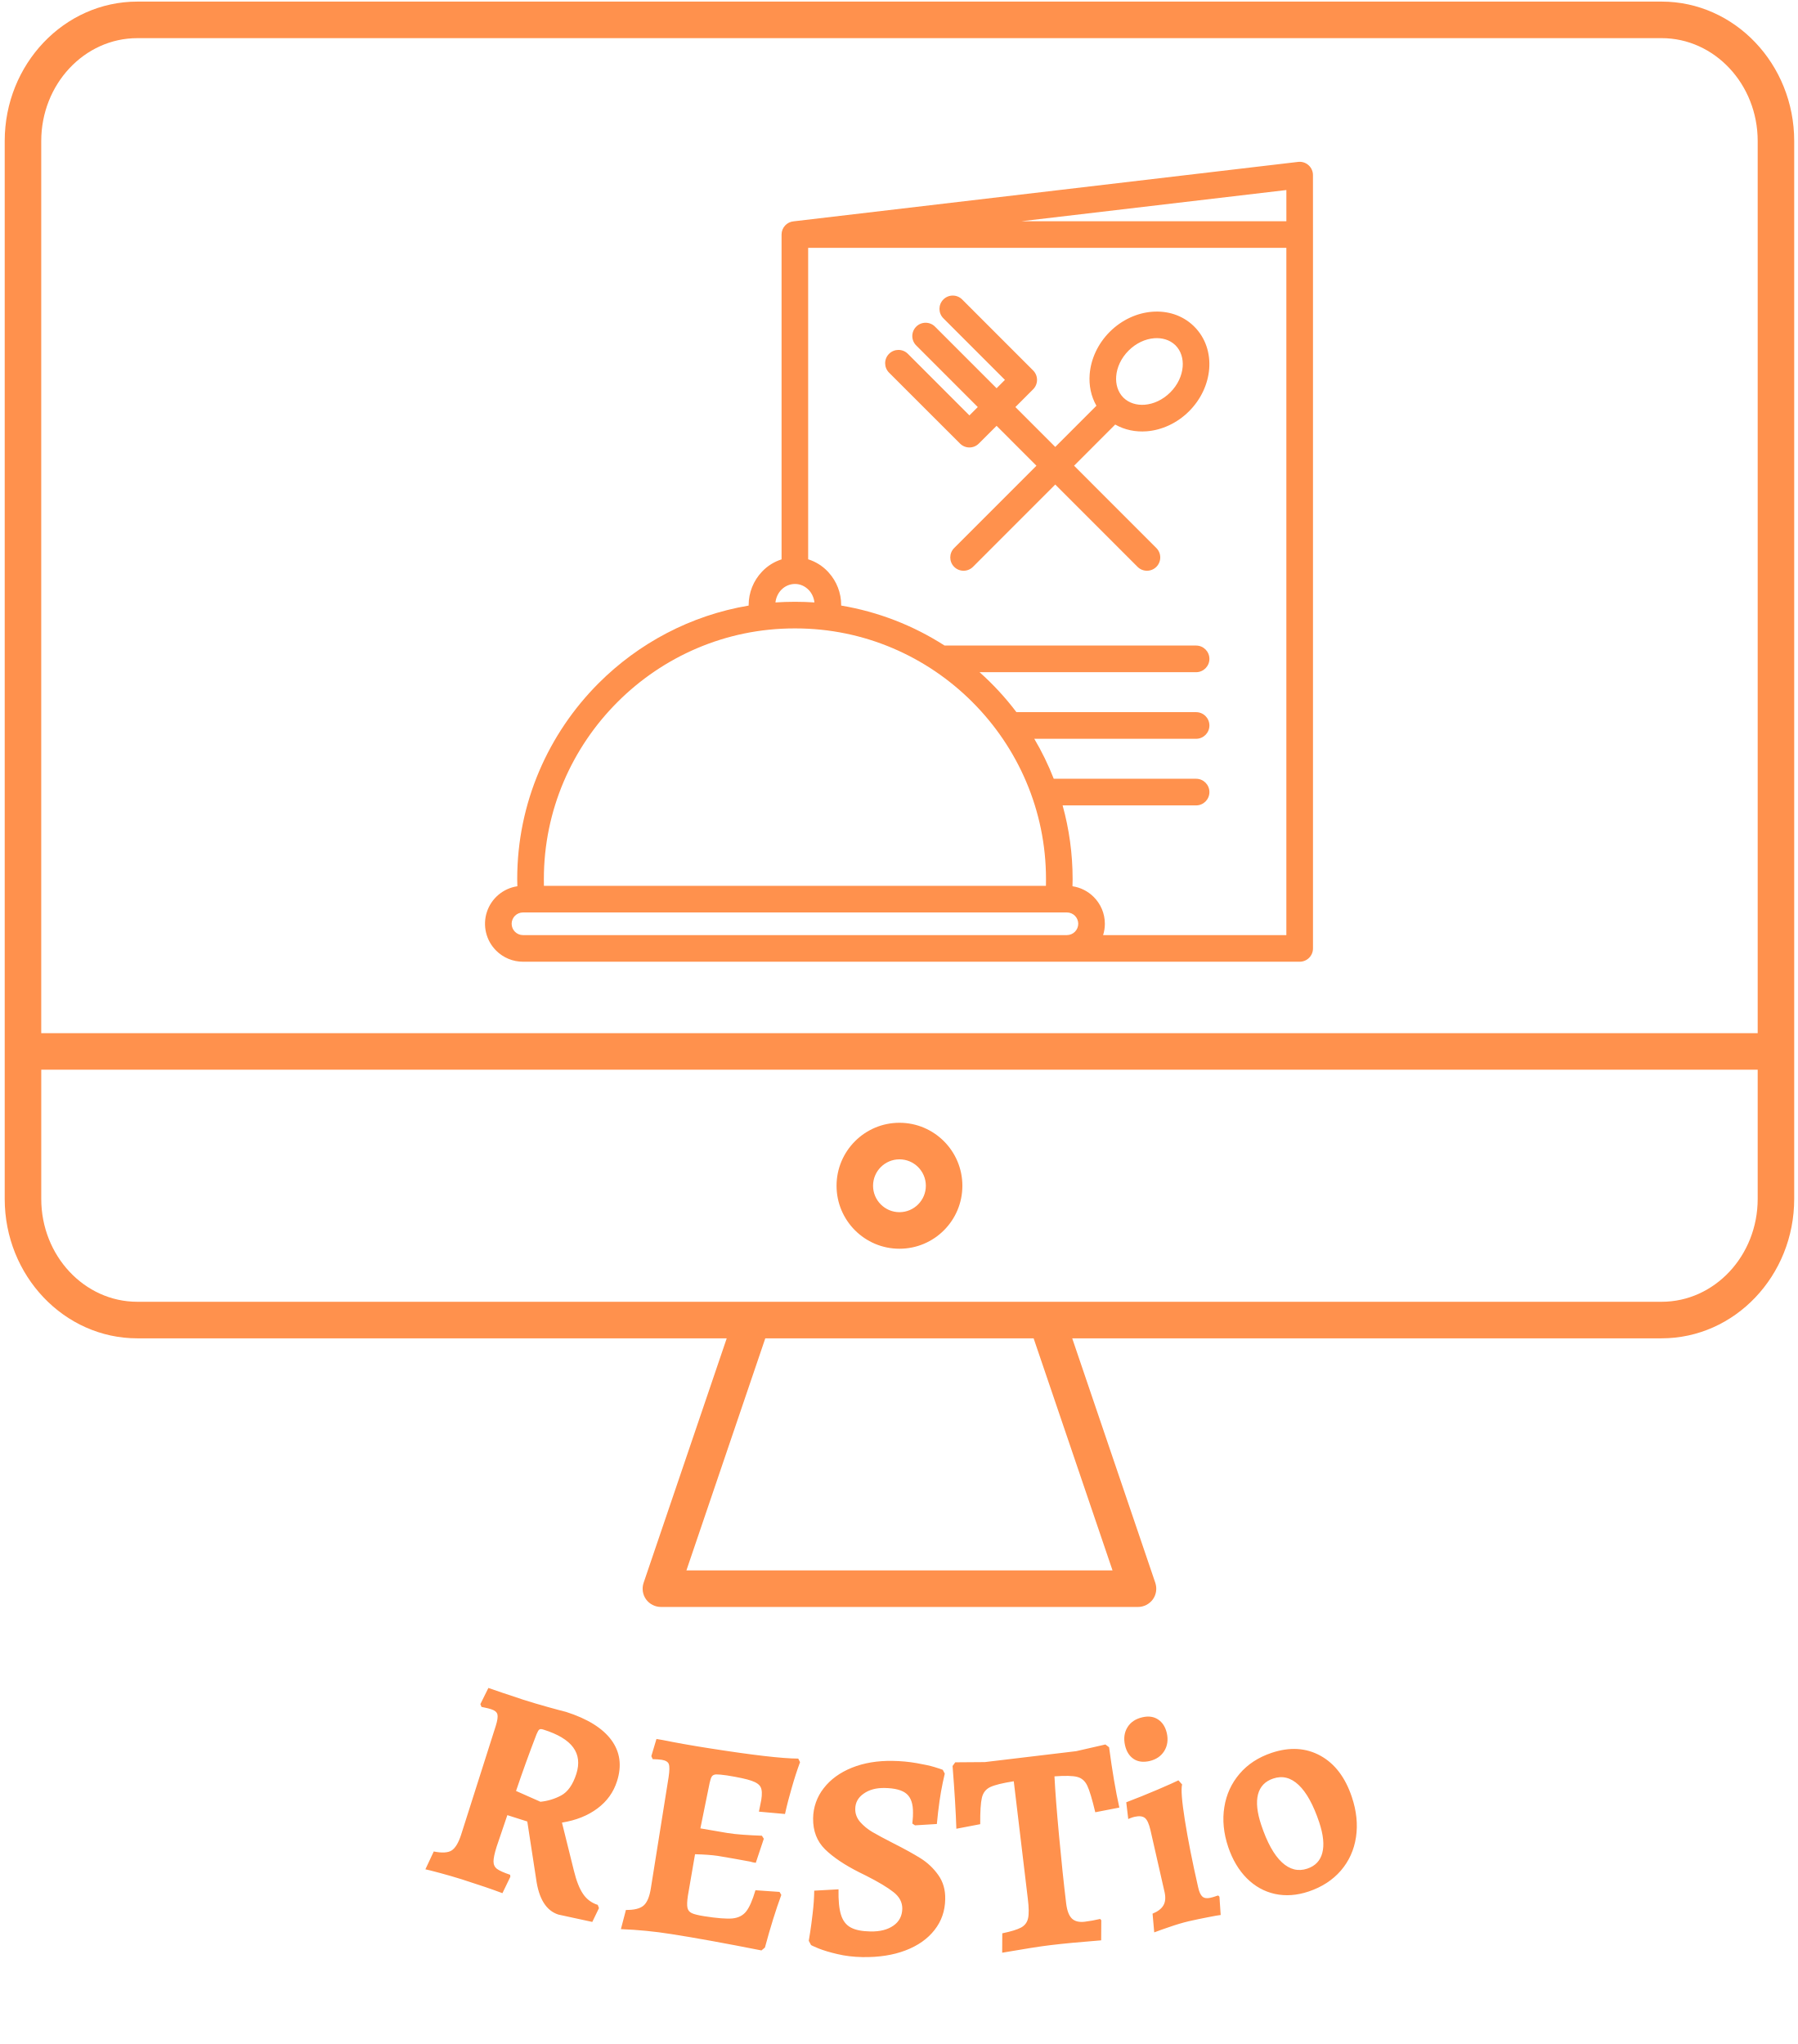
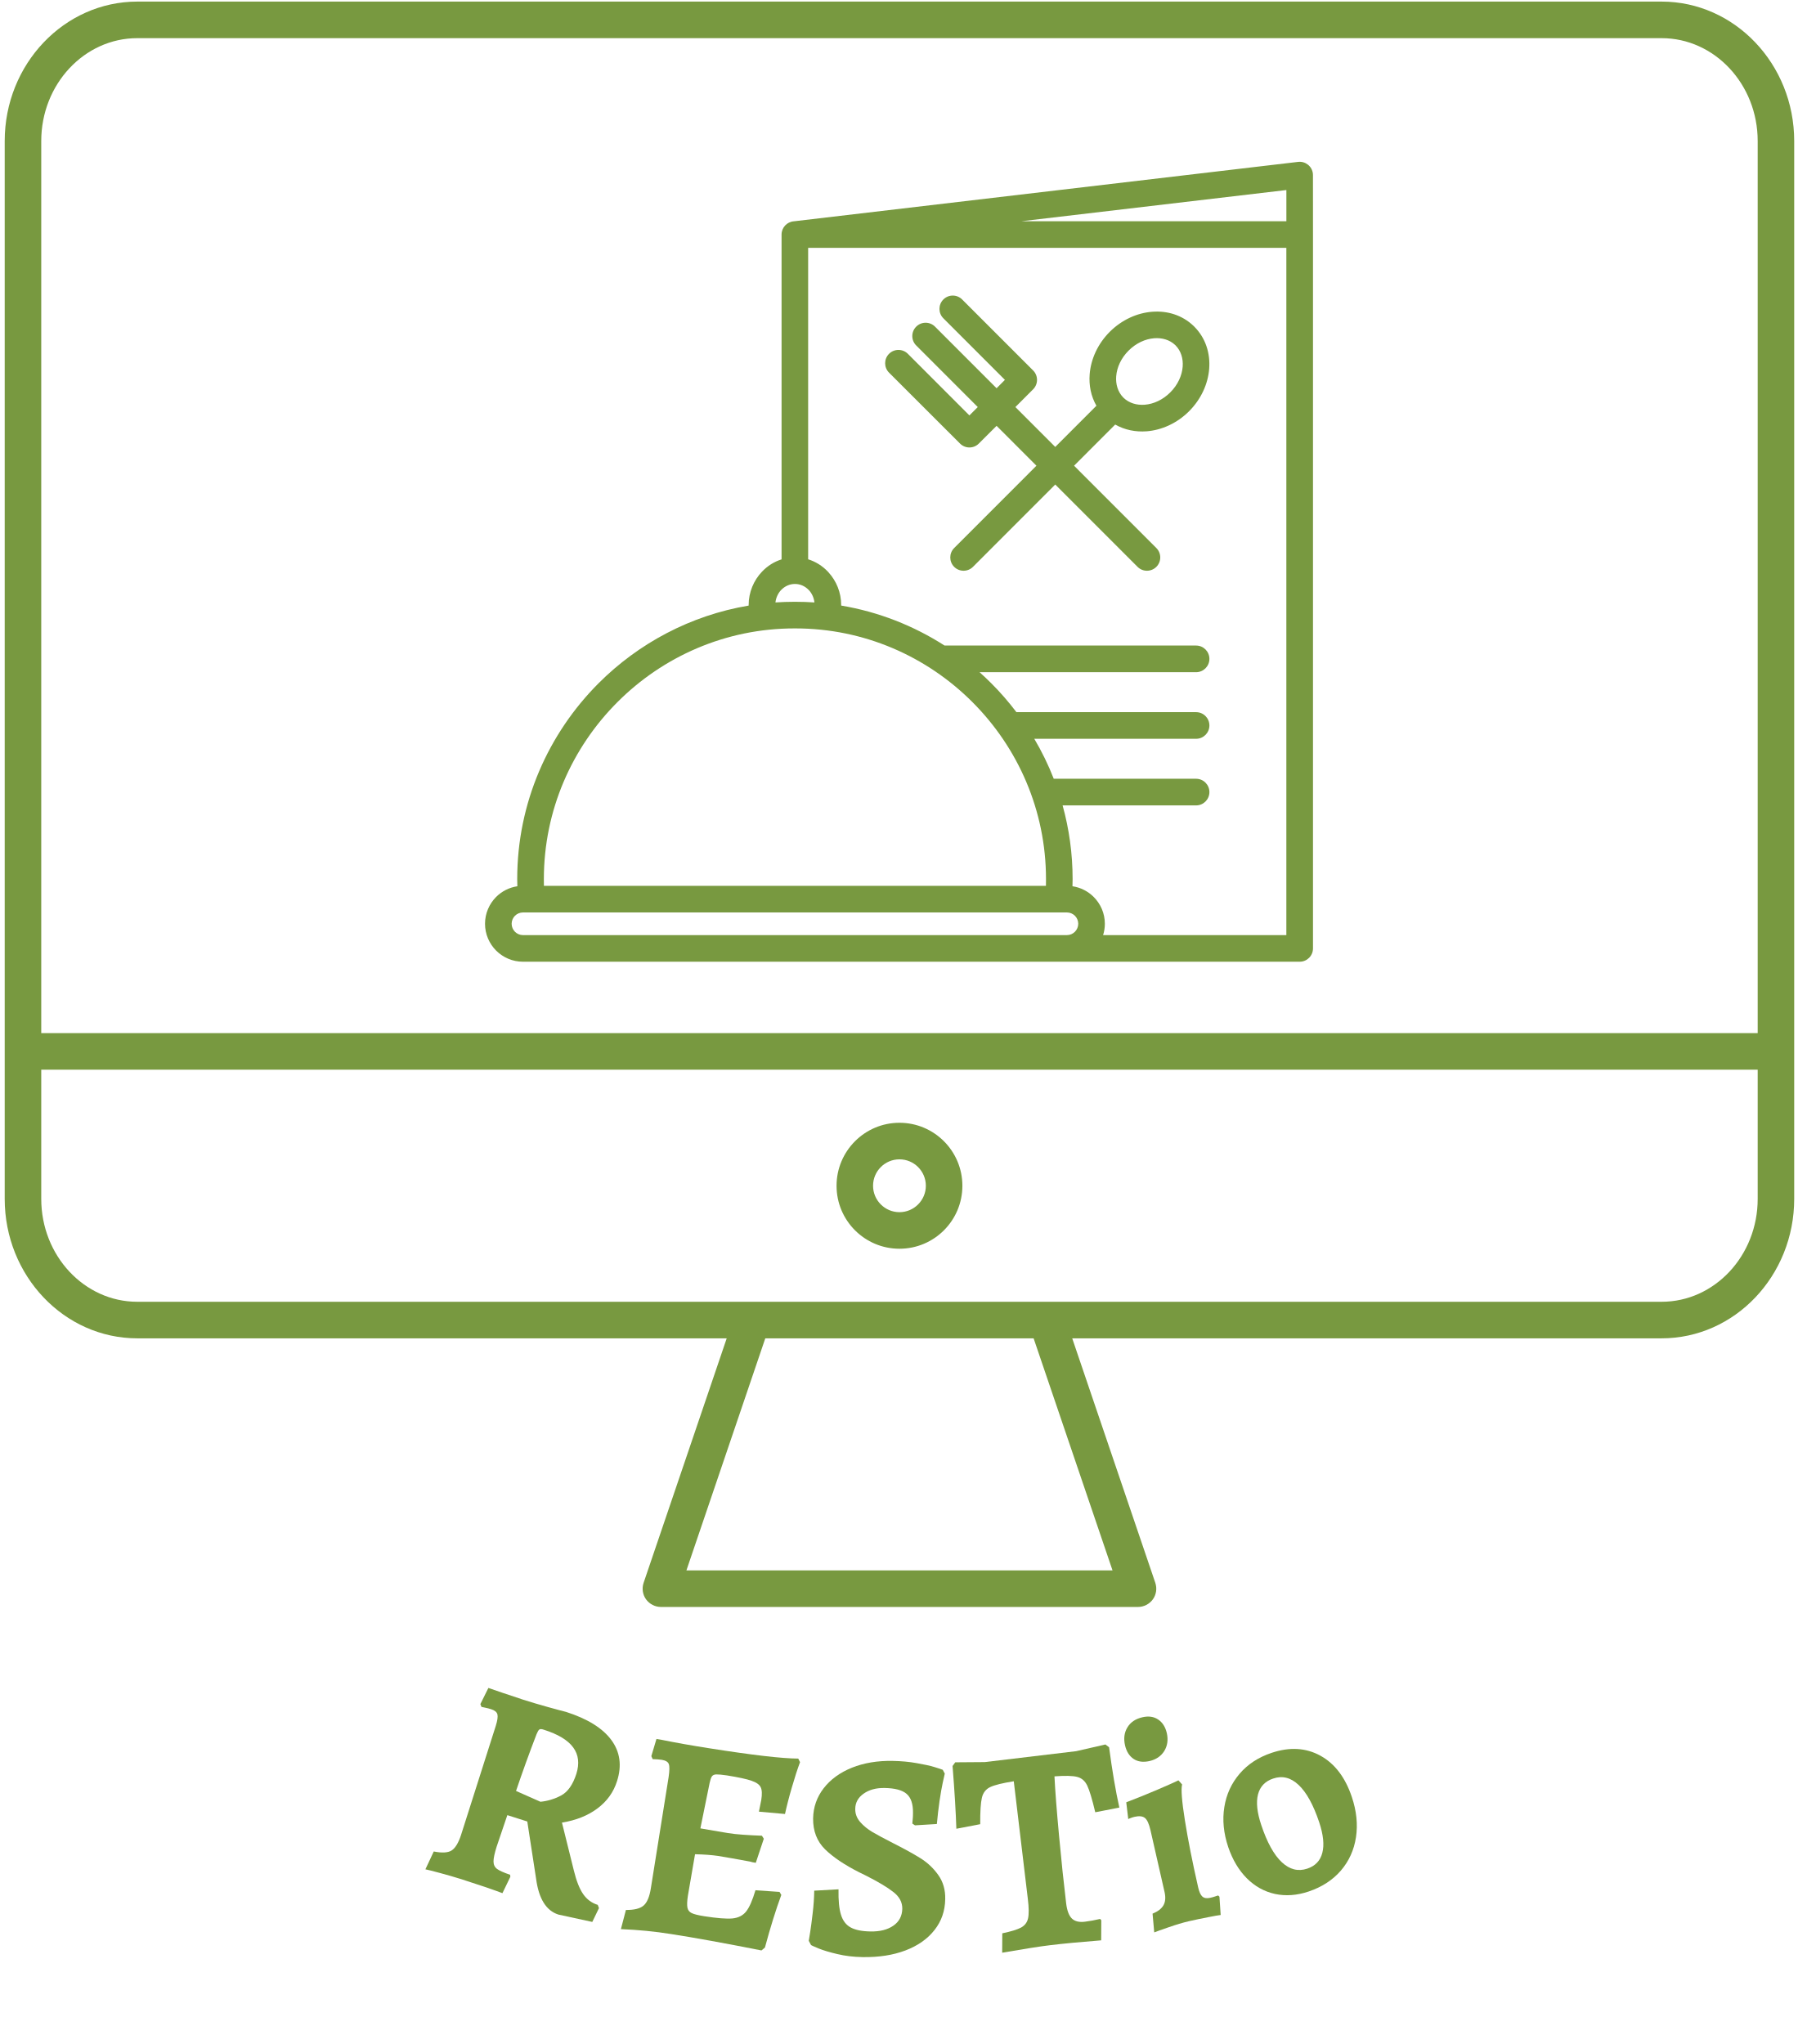
- <svg xmlns="http://www.w3.org/2000/svg" width="336" height="382" version="1.0" viewBox="0 0 252 286.5">
+ <svg xmlns="http://www.w3.org/2000/svg" width="336" zoomAndPan="magnify" viewBox="0 0 252 286.5" height="382" preserveAspectRatio="xMidYMid meet" version="1.0">
  <defs>
-     <clipPath id="a">
-       <path d="M.66.215h250.813v225.027H.66Zm0 0" />
+     <g />
+     <clipPath id="e7c2f45e8f">
+       <path d="M 0.66 0.215 L 251.473 0.215 L 251.473 225.242 L 0.66 225.242 Z M 0.66 0.215 " clip-rule="nonzero" />
    </clipPath>
-     <clipPath id="b">
-       <path d="M67.98 22.52h116.047v112.304H67.98Zm0 0" />
+     <clipPath id="f07055c38d">
+       <path d="M 67.98 22.52 L 184.027 22.52 L 184.027 134.824 L 67.98 134.824 Z M 67.98 22.52 " clip-rule="nonzero" />
    </clipPath>
  </defs>
-   <g clip-path="url(#a)">
-     <path fill="#ff914d" d="M126.066 169.906c-2.039 0-3.699-1.664-3.699-3.703a3.705 3.705 0 0 1 3.7-3.703c2.038 0 3.699 1.66 3.699 3.703 0 2.04-1.66 3.703-3.7 3.703Zm0-12.531c-4.867 0-8.816 3.965-8.816 8.828 0 4.875 3.95 8.828 8.816 8.828 4.871 0 8.82-3.953 8.82-8.828 0-4.863-3.948-8.828-8.82-8.828Zm106.82 25.09H19.247c-7.43 0-13.465-6.465-13.465-14.422v-18.106h240.574v18.106c0 7.957-6.039 14.422-13.468 14.422Zm-76.956 37.652H96.207l11.055-32.527h37.61ZM19.246 5.347h213.64c7.43 0 13.47 6.465 13.47 14.423v125.043H5.78V19.77c0-7.957 6.035-14.422 13.465-14.422ZM232.886.224H19.247C9 .223.66 8.993.66 19.77v148.273c0 10.781 8.34 19.547 18.586 19.547h82.61l-11.649 34.27c-.262.78-.14 1.64.34 2.312a2.593 2.593 0 0 0 2.09 1.07H159.5c.828 0 1.598-.402 2.086-1.07.48-.672.601-1.531.34-2.313l-11.645-34.27h82.606c10.25 0 18.586-8.765 18.586-19.546V19.77c0-10.778-8.336-19.547-18.586-19.547" />
+   <g clip-path="url(#e7c2f45e8f)">
+     <path fill="#789940" d="M 126.066 169.906 C 124.027 169.906 122.367 168.242 122.367 166.203 C 122.367 164.16 124.027 162.5 126.066 162.5 C 128.105 162.5 129.766 164.16 129.766 166.203 C 129.766 168.242 128.105 169.906 126.066 169.906 Z M 126.066 157.375 C 121.199 157.375 117.25 161.34 117.25 166.203 C 117.25 171.078 121.199 175.031 126.066 175.031 C 130.938 175.031 134.887 171.078 134.887 166.203 C 134.887 161.34 130.938 157.375 126.066 157.375 Z M 232.887 182.465 L 19.246 182.465 C 11.816 182.465 5.781 176 5.781 168.043 L 5.781 149.938 L 246.355 149.938 L 246.355 168.043 C 246.355 176 240.316 182.465 232.887 182.465 Z M 155.93 220.117 L 96.207 220.117 L 107.262 187.59 L 144.871 187.59 Z M 19.246 5.348 L 232.887 5.348 C 240.316 5.348 246.355 11.812 246.355 19.77 L 246.355 144.812 L 5.781 144.812 L 5.781 19.77 C 5.781 11.812 11.816 5.348 19.246 5.348 Z M 232.887 0.223 L 19.246 0.223 C 9 0.223 0.66 8.992 0.66 19.77 L 0.66 168.043 C 0.66 178.824 9 187.59 19.246 187.59 L 101.855 187.59 L 90.207 221.859 C 89.945 222.641 90.066 223.5 90.547 224.172 C 91.035 224.84 91.809 225.242 92.637 225.242 L 159.5 225.242 C 160.328 225.242 161.098 224.84 161.586 224.172 C 162.066 223.5 162.188 222.641 161.926 221.859 L 150.281 187.59 L 232.887 187.59 C 243.137 187.59 251.473 178.824 251.473 168.043 L 251.473 19.77 C 251.473 8.992 243.137 0.223 232.887 0.223 " fill-opacity="1" fill-rule="nonzero" />
  </g>
-   <g clip-path="url(#b)">
-     <path fill="#ff914d" d="m184.023 24.543-.011-.211a1.862 1.862 0 0 0-2.063-1.64l-70.691 8.328a1.861 1.861 0 0 0-1.715 1.855v45.531a6.42 6.42 0 0 0-2.738 1.719 6.782 6.782 0 0 0-1.875 4.684v.074C96.8 86.25 89.504 90.16 83.902 95.762c-7.039 7.047-11.41 16.765-11.41 27.457 0 .281.008.617.02 1.004a5.315 5.315 0 0 0-2.973 9.02 5.313 5.313 0 0 0 3.758 1.558h108.867a1.864 1.864 0 0 0 1.863-1.867V32.875Zm-3.726 6.465h-37.121l37.12-4.371Zm-70.805 51.676h.008a2.65 2.65 0 0 1 1.91-.832h.016c.742 0 1.418.32 1.91.832l.082.082c.394.445.656 1.027.734 1.675-.879-.058-1.77-.09-2.664-.09h-.14c-.895 0-1.782.032-2.664.09.082-.687.375-1.3.808-1.757ZM86.547 98.406c6.363-6.37 15.148-10.324 24.8-10.324h.141c9.657 0 18.438 3.953 24.801 10.324 6.367 6.367 10.316 15.153 10.316 24.813l-.007.945H76.234l-.007-.945c0-9.66 3.953-18.446 10.32-24.813Zm-14.371 32.196a1.593 1.593 0 0 1-.465-1.122c0-.433.18-.828.465-1.12a1.6 1.6 0 0 1 1.12-.465h76.243c.438 0 .832.18 1.121.464a1.6 1.6 0 0 1 .465 1.121 1.593 1.593 0 0 1-1.586 1.59H73.293c-.43 0-.828-.18-1.117-.468Zm108.12.468H154.61c.16-.504.246-1.039.246-1.59 0-1.46-.597-2.792-1.562-3.757a5.315 5.315 0 0 0-2.977-1.5c.012-.391.02-.73.02-1.004 0-3.574-.492-7.04-1.402-10.328h18.707a1.867 1.867 0 1 0 0-3.735h-19.95a38.46 38.46 0 0 0-2.726-5.601h22.676a1.867 1.867 0 1 0 0-3.735h-25.18a38.865 38.865 0 0 0-5.168-5.601h30.348a1.867 1.867 0 1 0 0-3.735h-35.254a38.68 38.68 0 0 0-14.489-5.605v-.074a6.785 6.785 0 0 0-1.765-4.57l-.11-.122a6.449 6.449 0 0 0-2.753-1.718V34.742h67.023v96.328Zm-45.741-68.898c.73.73 1.91.73 2.636 0l2.489-2.484 5.586 5.59-11.532 11.538a1.867 1.867 0 0 0 0 2.637c.727.727 1.91.727 2.637 0l11.531-11.539 11.536 11.54a1.867 1.867 0 0 0 2.636 0c.727-.731.727-1.911 0-2.638L150.54 65.277l5.766-5.77c1.328.755 2.863 1.067 4.425.946 2.09-.168 4.235-1.117 5.934-2.816 1.695-1.7 2.645-3.84 2.813-5.934.175-2.191-.508-4.34-2.082-5.914l-.122-.121c-1.566-1.496-3.66-2.14-5.8-1.969-2.094.164-4.235 1.117-5.934 2.813-1.695 1.699-2.644 3.84-2.812 5.937-.125 1.563.187 3.098.945 4.422l-5.77 5.774-5.586-5.59 2.485-2.489c.73-.73.73-1.91 0-2.64l-9.946-9.95a1.86 1.86 0 0 0-2.636 0 1.867 1.867 0 0 0 0 2.637l8.629 8.633-1.168 1.172-8.63-8.633a1.86 1.86 0 0 0-2.636 0 1.86 1.86 0 0 0 0 2.637l8.629 8.633-1.172 1.172-8.625-8.633a1.865 1.865 0 1 0-2.64 2.636Zm21.89-9.438c.098-1.242.684-2.539 1.735-3.59 1.05-1.05 2.343-1.636 3.586-1.734 1.101-.086 2.156.215 2.918.926l.078.074c.765.77 1.09 1.856 1 2.996-.098 1.242-.684 2.54-1.735 3.59-1.05 1.05-2.343 1.637-3.586 1.734-1.117.086-2.191-.23-2.96-.968-.012-.012-.02-.024-.032-.035l-.035-.032c-.738-.765-1.059-1.84-.969-2.96Zm0 0" />
+   <g clip-path="url(#f07055c38d)">
+     <path fill="#789940" d="M 184.023 24.543 L 184.012 24.332 C 183.895 23.309 182.973 22.574 181.949 22.691 L 111.258 31.02 C 110.297 31.094 109.543 31.898 109.543 32.875 L 109.543 78.406 C 108.492 78.734 107.559 79.332 106.805 80.125 C 105.648 81.336 104.93 82.996 104.93 84.809 L 104.93 84.883 C 96.801 86.25 89.504 90.16 83.902 95.762 C 76.863 102.809 72.492 112.527 72.492 123.219 C 72.492 123.5 72.5 123.836 72.512 124.223 C 71.359 124.395 70.324 124.934 69.535 125.723 C 68.578 126.688 67.98 128.02 67.98 129.48 C 67.98 130.945 68.578 132.277 69.539 133.242 C 70.504 134.203 71.832 134.801 73.297 134.801 L 182.164 134.801 C 183.195 134.801 184.027 133.965 184.027 132.934 L 184.027 32.875 Z M 180.297 31.008 L 143.176 31.008 L 180.297 26.637 Z M 109.492 82.684 L 109.5 82.684 C 109.992 82.172 110.668 81.852 111.41 81.852 L 111.426 81.852 C 112.168 81.852 112.844 82.172 113.336 82.684 L 113.418 82.766 C 113.812 83.211 114.074 83.793 114.152 84.441 C 113.273 84.383 112.383 84.352 111.488 84.352 L 111.348 84.352 C 110.453 84.352 109.566 84.383 108.684 84.441 C 108.766 83.754 109.059 83.141 109.492 82.684 Z M 86.547 98.406 C 92.91 92.035 101.695 88.082 111.348 88.082 L 111.488 88.082 C 121.145 88.082 129.926 92.035 136.289 98.406 C 142.656 104.773 146.605 113.559 146.605 123.219 L 146.598 124.164 L 76.234 124.164 L 76.227 123.219 C 76.227 113.559 80.18 104.773 86.547 98.406 Z M 72.176 130.602 C 71.891 130.312 71.711 129.918 71.711 129.48 C 71.711 129.047 71.891 128.652 72.176 128.359 C 72.465 128.074 72.863 127.895 73.297 127.895 L 149.539 127.895 C 149.977 127.895 150.371 128.074 150.66 128.359 C 150.945 128.648 151.125 129.047 151.125 129.48 C 151.125 129.918 150.945 130.312 150.66 130.602 C 150.371 130.891 149.977 131.07 149.539 131.07 L 73.293 131.07 C 72.863 131.07 72.465 130.891 72.176 130.602 Z M 180.297 131.07 L 154.609 131.07 C 154.77 130.566 154.855 130.031 154.855 129.48 C 154.855 128.02 154.258 126.688 153.293 125.723 C 152.504 124.934 151.469 124.395 150.316 124.223 C 150.328 123.832 150.336 123.492 150.336 123.219 C 150.336 119.645 149.844 116.18 148.934 112.891 L 167.641 112.891 C 168.672 112.891 169.508 112.055 169.508 111.023 C 169.508 109.992 168.672 109.156 167.641 109.156 L 147.691 109.156 C 146.934 107.207 146.016 105.336 144.965 103.555 L 167.641 103.555 C 168.672 103.555 169.508 102.719 169.508 101.688 C 169.508 100.656 168.672 99.82 167.641 99.82 L 142.461 99.82 C 141.375 98.387 140.195 97.027 138.926 95.762 C 138.395 95.23 137.848 94.719 137.293 94.219 L 167.641 94.219 C 168.672 94.219 169.508 93.383 169.508 92.352 C 169.508 91.32 168.672 90.484 167.641 90.484 L 132.387 90.484 C 128.059 87.707 123.152 85.762 117.898 84.879 L 117.898 84.805 C 117.898 83.047 117.227 81.438 116.133 80.234 L 116.023 80.113 C 115.27 79.32 114.324 78.723 113.27 78.395 L 113.27 34.742 L 180.293 34.742 L 180.293 131.07 Z M 134.555 62.172 C 135.285 62.902 136.465 62.902 137.191 62.172 L 139.68 59.688 L 145.266 65.277 L 133.734 76.816 C 133.008 77.543 133.008 78.723 133.734 79.453 C 134.461 80.18 135.645 80.18 136.371 79.453 L 147.902 67.914 L 159.438 79.453 C 160.164 80.18 161.344 80.18 162.074 79.453 C 162.801 78.723 162.801 77.543 162.074 76.816 L 150.539 65.277 L 156.305 59.508 C 157.633 60.262 159.168 60.574 160.73 60.453 C 162.82 60.285 164.965 59.336 166.664 57.637 C 168.359 55.938 169.309 53.797 169.477 51.703 C 169.652 49.512 168.969 47.363 167.395 45.789 L 167.273 45.668 C 165.707 44.172 163.613 43.527 161.473 43.699 C 159.379 43.863 157.238 44.816 155.539 46.512 C 153.844 48.211 152.895 50.352 152.727 52.449 C 152.602 54.012 152.914 55.547 153.672 56.871 L 147.902 62.645 L 142.316 57.055 L 144.801 54.566 C 145.531 53.836 145.531 52.656 144.801 51.926 L 134.855 41.977 C 134.129 41.246 132.949 41.246 132.219 41.977 C 131.492 42.703 131.492 43.887 132.219 44.613 L 140.848 53.246 L 139.68 54.418 L 131.051 45.785 C 130.324 45.055 129.141 45.055 128.414 45.785 C 127.684 46.512 127.684 47.695 128.414 48.422 L 137.043 57.055 L 135.871 58.227 L 127.246 49.594 C 126.516 48.863 125.336 48.863 124.605 49.594 C 123.879 50.32 123.879 51.504 124.605 52.23 Z M 156.445 52.734 C 156.543 51.492 157.129 50.195 158.18 49.145 C 159.23 48.094 160.523 47.508 161.766 47.41 C 162.867 47.324 163.922 47.625 164.684 48.336 L 164.762 48.41 C 165.527 49.18 165.852 50.266 165.762 51.406 C 165.664 52.648 165.078 53.945 164.027 54.996 C 162.977 56.047 161.684 56.633 160.441 56.73 C 159.324 56.816 158.25 56.5 157.48 55.762 C 157.469 55.75 157.461 55.738 157.449 55.727 C 157.438 55.715 157.426 55.707 157.414 55.695 C 156.676 54.93 156.355 53.855 156.445 52.734 Z M 156.445 52.734 " fill-opacity="1" fill-rule="nonzero" />
  </g>
-   <path fill="#ff914d" d="M78.264 268.359c-1.71-.543-2.75-2.215-3.125-5.016l-1.234-8.031-2.797-.89-1.5 4.421c-.293.93-.438 1.617-.438 2.063 0 .445.16.796.485 1.046.332.25.945.524 1.843.829l.032.28-1.11 2.298a80.56 80.56 0 0 0-2.453-.875c-1.18-.399-2.273-.758-3.281-1.078a78.053 78.053 0 0 0-3.016-.875c-1.043-.282-1.726-.454-2.047-.516l1.172-2.5c1.157.23 1.989.183 2.5-.14.52-.333.961-1.063 1.328-2.188l4.86-15.266c.238-.758.316-1.3.234-1.625-.086-.32-.375-.562-.875-.719a6.704 6.704 0 0 0-.844-.218 5.508 5.508 0 0 1-.515-.11l-.156-.39 1.125-2.266c.363.117 1.03.344 2 .688.976.335 1.945.656 2.906.968a97.2 97.2 0 0 0 3.422 1.016c1.238.344 2.093.574 2.562.687 3 .961 5.113 2.274 6.344 3.938 1.226 1.668 1.492 3.59.797 5.766-.492 1.554-1.406 2.828-2.75 3.828-1.336 1-2.992 1.664-4.969 1.984l1.672 6.734c.351 1.446.785 2.54 1.297 3.282a3.803 3.803 0 0 0 2.047 1.515l.172.453-.938 1.938Zm-2.516-15.813a7.749 7.749 0 0 0 2.891-.875c.938-.5 1.648-1.508 2.14-3.031.458-1.445.313-2.68-.437-3.703-.75-1.031-2.137-1.864-4.156-2.5-.274-.094-.469-.098-.594-.016-.117.086-.246.305-.39.656a203.346 203.346 0 0 0-2.875 7.954ZM109.508 265.604c-.761 2.063-1.527 4.52-2.296 7.375l-.485.406c-5.18-1.023-9.402-1.789-12.672-2.297a58.565 58.565 0 0 0-7.03-.687l.702-2.688c1.164.012 1.992-.195 2.485-.625.488-.425.828-1.238 1.015-2.437l2.485-15.563c.132-.894.144-1.5.03-1.812-.105-.313-.433-.516-.984-.61-.355-.05-.78-.081-1.28-.093l-.188-.422.718-2.406.829.14c1.906.387 4.082.774 6.53 1.157 6.083.96 10.255 1.445 12.516 1.453l.25.5a49.16 49.16 0 0 0-1.14 3.515 54.87 54.87 0 0 0-.969 3.75l-3.656-.328.328-1.625c.133-.82.11-1.422-.078-1.797-.18-.375-.606-.675-1.281-.906-.668-.238-1.82-.488-3.454-.75-.71-.101-1.21-.148-1.5-.14-.28.011-.484.105-.609.28-.117.18-.219.481-.312.907l-1.297 6.375 3.828.656c.562.094 1.281.172 2.156.235.875.062 1.754.109 2.64.14l.266.422-1.125 3.375a4.385 4.385 0 0 1-.797-.172 209.926 209.926 0 0 0-4.515-.797c-.844-.125-1.914-.203-3.203-.234l-1 5.812c-.117.774-.137 1.336-.063 1.688.07.344.27.594.594.75.32.156.906.305 1.75.437 1.8.282 3.117.387 3.953.313.832-.082 1.473-.406 1.922-.969.457-.57.894-1.566 1.312-2.984l3.375.234ZM120.886 274.32c-1.273-.024-2.445-.165-3.515-.422-1.075-.25-1.961-.516-2.657-.797-.699-.29-1.046-.453-1.046-.485l-.313-.578.203-1.25c.102-.656.219-1.523.344-2.61.133-1.093.207-2.148.219-3.171l3.406-.188c-.031 1.543.082 2.73.344 3.563.257.836.71 1.43 1.359 1.781.645.356 1.57.543 2.781.563 1.332.023 2.399-.25 3.203-.813.813-.562 1.227-1.351 1.25-2.375.008-.906-.402-1.68-1.234-2.328-.824-.656-2.11-1.426-3.86-2.312l-.952-.47c-2.043-1.03-3.637-2.1-4.782-3.218-1.136-1.125-1.695-2.57-1.672-4.344a6.947 6.947 0 0 1 1.485-4.218c.957-1.239 2.273-2.196 3.953-2.875 1.687-.676 3.594-.993 5.719-.954a21.13 21.13 0 0 1 3.359.313c1.04.18 1.867.36 2.484.547.614.187 1.004.32 1.172.39l.282.532c-.032.168-.125.59-.282 1.265a38.548 38.548 0 0 0-.453 2.578 65.624 65.624 0 0 0-.375 3.22l-3.062.187-.375-.25c0-.082.015-.254.047-.516a8.3 8.3 0 0 0 .046-.969c.02-1.25-.277-2.14-.89-2.672-.606-.53-1.637-.804-3.094-.828-1.187-.02-2.168.246-2.937.797-.774.543-1.165 1.258-1.172 2.14-.012.669.218 1.278.687 1.829a7.005 7.005 0 0 0 1.719 1.406c.676.399 1.656.922 2.937 1.578 1.532.774 2.797 1.469 3.797 2.094a8.633 8.633 0 0 1 2.5 2.36c.676.949 1 2.074.969 3.374-.023 1.649-.523 3.09-1.5 4.329-.969 1.242-2.324 2.195-4.062 2.859-1.743.664-3.75.976-6.032.937ZM140.48 270.986c1.238-.258 2.117-.531 2.64-.813.52-.289.844-.718.969-1.28.133-.571.125-1.49-.031-2.75l-1.969-16.47c-1.586.25-2.684.524-3.297.813-.617.293-1.008.793-1.172 1.5-.168.7-.246 1.934-.234 3.703l-3.344.64c-.07-2.288-.25-5.222-.531-8.796l.375-.516 4.14-.031 12.813-1.531 4.094-.938.515.39c.438 3.294.914 6.11 1.438 8.454l-3.375.656c-.438-1.844-.813-3.086-1.125-3.734-.313-.656-.781-1.063-1.406-1.219-.618-.164-1.68-.191-3.188-.078.102 2.043.316 4.809.64 8.297.321 3.492.657 6.664 1 9.515.126 1.012.391 1.715.798 2.11.406.398 1.007.547 1.812.453.676-.082 1.395-.211 2.156-.39l.157.187-.016 2.812c-2.918.23-5.281.453-7.094.672-1.418.168-3.68.524-6.781 1.063ZM161.542 268.23c.738-.3 1.242-.687 1.515-1.156.282-.477.336-1.094.172-1.844l-1.984-8.718c-.2-.864-.453-1.426-.766-1.688-.32-.258-.8-.316-1.437-.172a3.76 3.76 0 0 0-.563.172c-.187.063-.3.117-.343.156l-.282-2.36c1.45-.55 2.914-1.144 4.407-1.78 1.5-.645 2.468-1.078 2.906-1.297l.515.578c-.168.656-.039 2.336.391 5.031.426 2.688 1.047 5.82 1.86 9.39.144.65.343 1.079.593 1.298.258.218.617.277 1.078.172.239-.051.469-.114.688-.188a3.18 3.18 0 0 1 .453-.14l.172.171.172 2.563c-.305.031-.899.137-1.782.312a83.12 83.12 0 0 0-2.687.563c-.844.199-1.79.48-2.828.844a58.361 58.361 0 0 0-2.016.718Zm-.422-21.39c-.895.199-1.64.101-2.234-.297-.602-.406-1.004-1.04-1.204-1.906-.218-.97-.101-1.813.344-2.532.438-.718 1.14-1.187 2.11-1.406.863-.195 1.597-.086 2.203.328.601.406 1.004 1.043 1.203 1.906.207.938.086 1.774-.36 2.5-.449.72-1.136 1.188-2.062 1.407ZM183.429 265.122c-1.648.555-3.227.668-4.734.344-1.5-.332-2.82-1.066-3.954-2.203-1.125-1.133-1.988-2.586-2.593-4.36-.657-1.957-.836-3.828-.547-5.609.281-1.781.996-3.336 2.14-4.672 1.133-1.332 2.633-2.312 4.5-2.937 2.532-.844 4.805-.707 6.829.406 2.02 1.117 3.488 3.047 4.406 5.797.656 1.96.848 3.836.578 5.625-.273 1.793-.98 3.355-2.125 4.687-1.148 1.325-2.648 2.297-4.5 2.922Zm-.203-3.203c1.125-.375 1.828-1.113 2.11-2.219.288-1.101.144-2.53-.438-4.28-.824-2.458-1.79-4.204-2.89-5.235-1.095-1.032-2.282-1.328-3.563-.89-1.125.374-1.836 1.116-2.125 2.218-.282 1.105-.133 2.531.453 4.281.82 2.461 1.785 4.203 2.89 5.234 1.102 1.024 2.29 1.32 3.563.891Zm0 0" />
+   <g fill="#789940" fill-opacity="1">
+     <g transform="translate(58.20156, 261.2962)">
+       <g>
+         <path d="M 20.062 7.062 C 18.352 6.52 17.312 4.848 16.938 2.047 L 15.703 -5.984 L 12.906 -6.875 L 11.406 -2.453 C 11.113 -1.523 10.969 -0.836 10.969 -0.391 C 10.969 0.055 11.129 0.406 11.453 0.656 C 11.785 0.906 12.398 1.18 13.297 1.484 L 13.328 1.766 L 12.219 4.062 C 11.758 3.883 10.941 3.594 9.766 3.188 C 8.586 2.789 7.492 2.43 6.484 2.109 C 5.516 1.805 4.508 1.516 3.469 1.234 C 2.426 0.953 1.742 0.781 1.422 0.719 L 2.594 -1.781 C 3.75 -1.551 4.582 -1.598 5.094 -1.922 C 5.613 -2.254 6.055 -2.984 6.422 -4.109 L 11.281 -19.375 C 11.52 -20.133 11.598 -20.676 11.516 -21 C 11.43 -21.32 11.141 -21.562 10.641 -21.719 C 10.359 -21.812 10.078 -21.883 9.797 -21.938 C 9.523 -21.988 9.352 -22.023 9.281 -22.047 L 9.125 -22.438 L 10.25 -24.703 C 10.613 -24.586 11.281 -24.359 12.25 -24.016 C 13.227 -23.68 14.195 -23.359 15.156 -23.047 C 16.207 -22.711 17.348 -22.375 18.578 -22.031 C 19.816 -21.688 20.672 -21.457 21.141 -21.344 C 24.141 -20.383 26.254 -19.07 27.484 -17.406 C 28.711 -15.738 28.977 -13.816 28.281 -11.641 C 27.789 -10.086 26.875 -8.812 25.531 -7.812 C 24.195 -6.812 22.539 -6.148 20.562 -5.828 L 22.234 0.906 C 22.586 2.352 23.02 3.445 23.531 4.188 C 24.051 4.938 24.734 5.441 25.578 5.703 L 25.75 6.156 L 24.812 8.094 Z M 17.547 -8.75 C 18.535 -8.844 19.5 -9.133 20.438 -9.625 C 21.375 -10.125 22.086 -11.133 22.578 -12.656 C 23.035 -14.102 22.891 -15.336 22.141 -16.359 C 21.391 -17.391 20.004 -18.223 17.984 -18.859 C 17.711 -18.953 17.516 -18.957 17.391 -18.875 C 17.273 -18.789 17.145 -18.57 17 -18.219 C 15.977 -15.562 15.02 -12.91 14.125 -10.266 Z M 17.547 -8.75 " />
+       </g>
+     </g>
+   </g>
+   <g fill="#789940" fill-opacity="1">
+     <g transform="translate(85.52408, 269.7447)">
+       <g>
+         <path d="M 23.984 -4.141 C 23.223 -2.078 22.457 0.379 21.688 3.234 L 21.203 3.641 C 16.023 2.617 11.801 1.852 8.531 1.344 C 6.25 0.977 3.906 0.75 1.5 0.656 L 2.203 -2.031 C 3.367 -2.02 4.195 -2.227 4.688 -2.656 C 5.176 -3.082 5.516 -3.895 5.703 -5.094 L 8.188 -20.656 C 8.32 -21.551 8.332 -22.156 8.219 -22.469 C 8.113 -22.781 7.785 -22.984 7.234 -23.078 C 6.879 -23.129 6.453 -23.16 5.953 -23.172 L 5.766 -23.594 L 6.484 -26 L 7.312 -25.859 C 9.219 -25.473 11.395 -25.086 13.844 -24.703 C 19.926 -23.742 24.098 -23.258 26.359 -23.25 L 26.609 -22.75 C 26.242 -21.77 25.863 -20.598 25.469 -19.234 C 25.07 -17.879 24.75 -16.629 24.5 -15.484 L 20.844 -15.812 L 21.172 -17.438 C 21.305 -18.258 21.281 -18.859 21.094 -19.234 C 20.914 -19.609 20.488 -19.91 19.812 -20.141 C 19.145 -20.379 17.992 -20.629 16.359 -20.891 C 15.648 -20.992 15.148 -21.039 14.859 -21.031 C 14.578 -21.02 14.375 -20.926 14.25 -20.75 C 14.133 -20.57 14.031 -20.27 13.938 -19.844 L 12.641 -13.469 L 16.469 -12.812 C 17.031 -12.719 17.75 -12.641 18.625 -12.578 C 19.5 -12.516 20.379 -12.469 21.266 -12.438 L 21.531 -12.016 L 20.406 -8.641 C 20.051 -8.691 19.785 -8.75 19.609 -8.812 C 17.711 -9.164 16.207 -9.43 15.094 -9.609 C 14.25 -9.734 13.18 -9.812 11.891 -9.844 L 10.891 -4.031 C 10.773 -3.258 10.754 -2.695 10.828 -2.344 C 10.898 -2 11.098 -1.75 11.422 -1.594 C 11.742 -1.438 12.328 -1.289 13.172 -1.156 C 14.973 -0.875 16.289 -0.77 17.125 -0.844 C 17.957 -0.926 18.598 -1.25 19.047 -1.812 C 19.504 -2.383 19.941 -3.379 20.359 -4.797 L 23.734 -4.562 Z M 23.984 -4.141 " />
+       </g>
+     </g>
+   </g>
+   <g fill="#789940" fill-opacity="1">
+     <g transform="translate(111.7925, 273.6632)">
+       <g>
+         <path d="M 9.094 0.656 C 7.82 0.633 6.648 0.492 5.578 0.234 C 4.504 -0.016 3.617 -0.281 2.922 -0.562 C 2.223 -0.852 1.875 -1.016 1.875 -1.047 L 1.562 -1.625 C 1.594 -1.812 1.66 -2.227 1.766 -2.875 C 1.867 -3.531 1.984 -4.398 2.109 -5.484 C 2.242 -6.578 2.316 -7.633 2.328 -8.656 L 5.734 -8.844 C 5.703 -7.301 5.816 -6.113 6.078 -5.281 C 6.336 -4.445 6.789 -3.852 7.438 -3.5 C 8.082 -3.145 9.008 -2.957 10.219 -2.938 C 11.551 -2.914 12.617 -3.188 13.422 -3.75 C 14.234 -4.312 14.648 -5.102 14.672 -6.125 C 14.68 -7.031 14.27 -7.805 13.438 -8.453 C 12.613 -9.109 11.328 -9.879 9.578 -10.766 C 9.473 -10.816 9.156 -10.973 8.625 -11.234 C 6.582 -12.266 4.988 -13.336 3.844 -14.453 C 2.707 -15.578 2.148 -17.023 2.172 -18.797 C 2.203 -20.367 2.695 -21.773 3.656 -23.016 C 4.613 -24.254 5.93 -25.211 7.609 -25.891 C 9.297 -26.566 11.203 -26.883 13.328 -26.844 C 14.535 -26.82 15.656 -26.719 16.688 -26.531 C 17.727 -26.352 18.555 -26.172 19.172 -25.984 C 19.785 -25.797 20.176 -25.664 20.344 -25.594 L 20.625 -25.062 C 20.594 -24.895 20.5 -24.473 20.344 -23.797 C 20.195 -23.129 20.047 -22.27 19.891 -21.219 C 19.742 -20.176 19.617 -19.102 19.516 -18 L 16.453 -17.812 L 16.078 -18.062 C 16.078 -18.145 16.094 -18.316 16.125 -18.578 C 16.156 -18.836 16.172 -19.16 16.172 -19.547 C 16.191 -20.797 15.895 -21.688 15.281 -22.219 C 14.676 -22.75 13.645 -23.023 12.188 -23.047 C 11 -23.066 10.02 -22.801 9.25 -22.25 C 8.477 -21.707 8.086 -20.992 8.078 -20.109 C 8.066 -19.441 8.297 -18.832 8.766 -18.281 C 9.242 -17.738 9.816 -17.27 10.484 -16.875 C 11.16 -16.477 12.141 -15.953 13.422 -15.297 C 14.953 -14.523 16.219 -13.828 17.219 -13.203 C 18.219 -12.578 19.051 -11.789 19.719 -10.844 C 20.395 -9.895 20.719 -8.77 20.688 -7.469 C 20.664 -5.82 20.164 -4.379 19.188 -3.141 C 18.219 -1.898 16.863 -0.945 15.125 -0.281 C 13.383 0.383 11.375 0.695 9.094 0.656 Z M 9.094 0.656 " />
+       </g>
+     </g>
+   </g>
+   <g fill="#789940" fill-opacity="1">
+     <g transform="translate(135.9483, 273.986)">
+       <g>
+         <path d="M 4.531 -3 C 5.77 -3.258 6.648 -3.531 7.172 -3.812 C 7.691 -4.102 8.016 -4.531 8.141 -5.094 C 8.273 -5.664 8.266 -6.582 8.109 -7.844 L 6.141 -24.312 C 4.555 -24.062 3.457 -23.789 2.844 -23.5 C 2.227 -23.207 1.836 -22.707 1.672 -22 C 1.504 -21.301 1.426 -20.066 1.438 -18.297 L -1.906 -17.656 C -1.977 -19.945 -2.156 -22.879 -2.438 -26.453 L -2.062 -26.969 L 2.078 -27 L 14.891 -28.531 L 18.984 -29.469 L 19.5 -29.078 C 19.938 -25.785 20.414 -22.969 20.938 -20.625 L 17.562 -19.969 C 17.125 -21.812 16.75 -23.055 16.438 -23.703 C 16.125 -24.359 15.656 -24.766 15.031 -24.922 C 14.414 -25.086 13.352 -25.113 11.844 -25 C 11.945 -22.957 12.16 -20.191 12.484 -16.703 C 12.805 -13.211 13.141 -10.039 13.484 -7.188 C 13.609 -6.176 13.875 -5.473 14.281 -5.078 C 14.688 -4.68 15.289 -4.531 16.094 -4.625 C 16.77 -4.707 17.488 -4.836 18.25 -5.016 L 18.406 -4.828 L 18.391 -2.016 C 15.473 -1.785 13.109 -1.562 11.297 -1.344 C 9.879 -1.176 7.617 -0.82 4.516 -0.281 Z M 4.531 -3 " />
+       </g>
+     </g>
+   </g>
+   <g fill="#789940" fill-opacity="1">
+     <g transform="translate(160.6043, 270.6678)">
+       <g>
+         <path d="M 0.938 -2.438 C 1.676 -2.738 2.18 -3.125 2.453 -3.594 C 2.734 -4.07 2.789 -4.688 2.625 -5.438 L 0.641 -14.156 C 0.441 -15.02 0.188 -15.582 -0.125 -15.844 C -0.445 -16.102 -0.926 -16.16 -1.562 -16.016 C -1.758 -15.973 -1.945 -15.914 -2.125 -15.844 C -2.312 -15.781 -2.426 -15.727 -2.469 -15.688 L -2.75 -18.047 C -1.301 -18.598 0.164 -19.191 1.656 -19.828 C 3.156 -20.473 4.125 -20.906 4.562 -21.125 L 5.078 -20.547 C 4.91 -19.891 5.039 -18.211 5.469 -15.516 C 5.895 -12.828 6.516 -9.695 7.328 -6.125 C 7.473 -5.477 7.672 -5.047 7.922 -4.828 C 8.18 -4.609 8.539 -4.551 9 -4.656 C 9.238 -4.707 9.469 -4.77 9.688 -4.844 C 9.914 -4.926 10.066 -4.973 10.141 -4.984 L 10.312 -4.812 L 10.484 -2.25 C 10.18 -2.219 9.586 -2.113 8.703 -1.938 C 7.828 -1.77 6.93 -1.582 6.016 -1.375 C 5.172 -1.176 4.227 -0.895 3.188 -0.531 C 2.156 -0.176 1.484 0.062 1.172 0.188 Z M 0.516 -23.828 C -0.379 -23.629 -1.125 -23.727 -1.719 -24.125 C -2.32 -24.531 -2.723 -25.164 -2.922 -26.031 C -3.141 -27 -3.023 -27.844 -2.578 -28.562 C -2.141 -29.281 -1.438 -29.75 -0.469 -29.969 C 0.395 -30.164 1.129 -30.055 1.734 -29.641 C 2.336 -29.234 2.738 -28.598 2.938 -27.734 C 3.145 -26.797 3.023 -25.961 2.578 -25.234 C 2.129 -24.516 1.441 -24.047 0.516 -23.828 Z M 0.516 -23.828 " />
+       </g>
+     </g>
+   </g>
+   <g fill="#789940" fill-opacity="1">
+     <g transform="translate(173.7415, 267.841)">
+       <g>
+         <path d="M 9.688 -2.719 C 8.039 -2.164 6.461 -2.051 4.953 -2.375 C 3.453 -2.707 2.133 -3.441 1 -4.578 C -0.125 -5.711 -0.988 -7.164 -1.594 -8.938 C -2.25 -10.895 -2.43 -12.766 -2.141 -14.547 C -1.859 -16.328 -1.145 -17.883 0 -19.219 C 1.133 -20.551 2.633 -21.531 4.5 -22.156 C 7.031 -23 9.305 -22.863 11.328 -21.75 C 13.348 -20.633 14.816 -18.703 15.734 -15.953 C 16.391 -13.992 16.582 -12.117 16.312 -10.328 C 16.039 -8.535 15.332 -6.973 14.188 -5.641 C 13.039 -4.316 11.539 -3.344 9.688 -2.719 Z M 9.484 -5.922 C 10.609 -6.297 11.312 -7.035 11.594 -8.141 C 11.883 -9.242 11.738 -10.672 11.156 -12.422 C 10.332 -14.879 9.367 -16.625 8.266 -17.656 C 7.172 -18.688 5.984 -18.984 4.703 -18.547 C 3.578 -18.172 2.867 -17.43 2.578 -16.328 C 2.297 -15.223 2.445 -13.797 3.031 -12.047 C 3.852 -9.586 4.816 -7.844 5.922 -6.812 C 7.023 -5.789 8.211 -5.492 9.484 -5.922 Z M 9.484 -5.922 " />
+       </g>
+     </g>
+   </g>
</svg>
